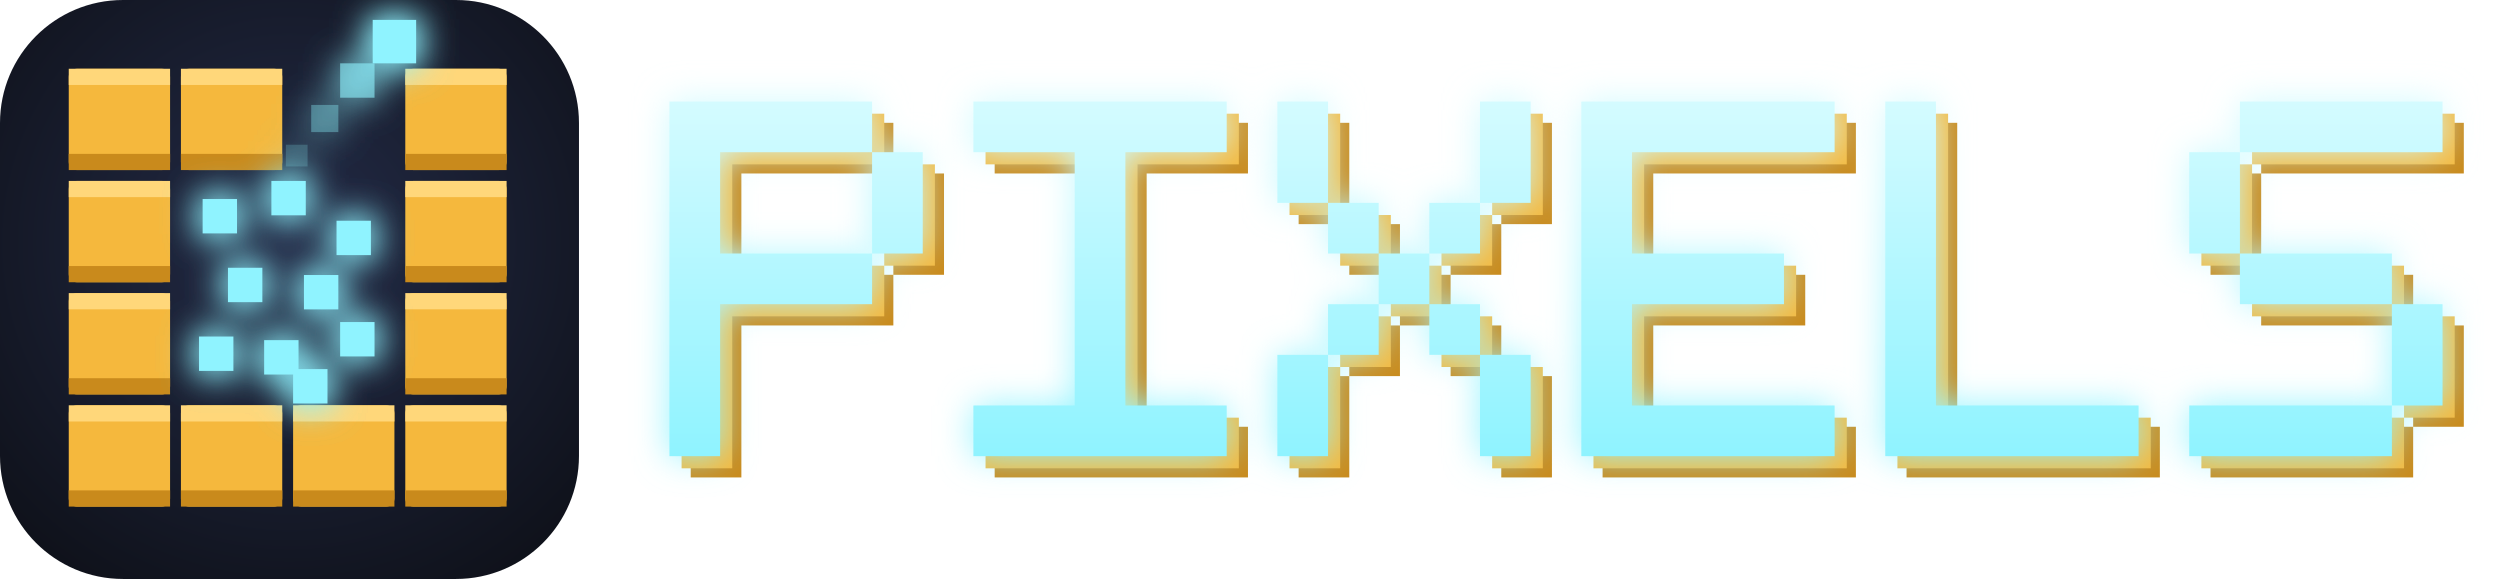
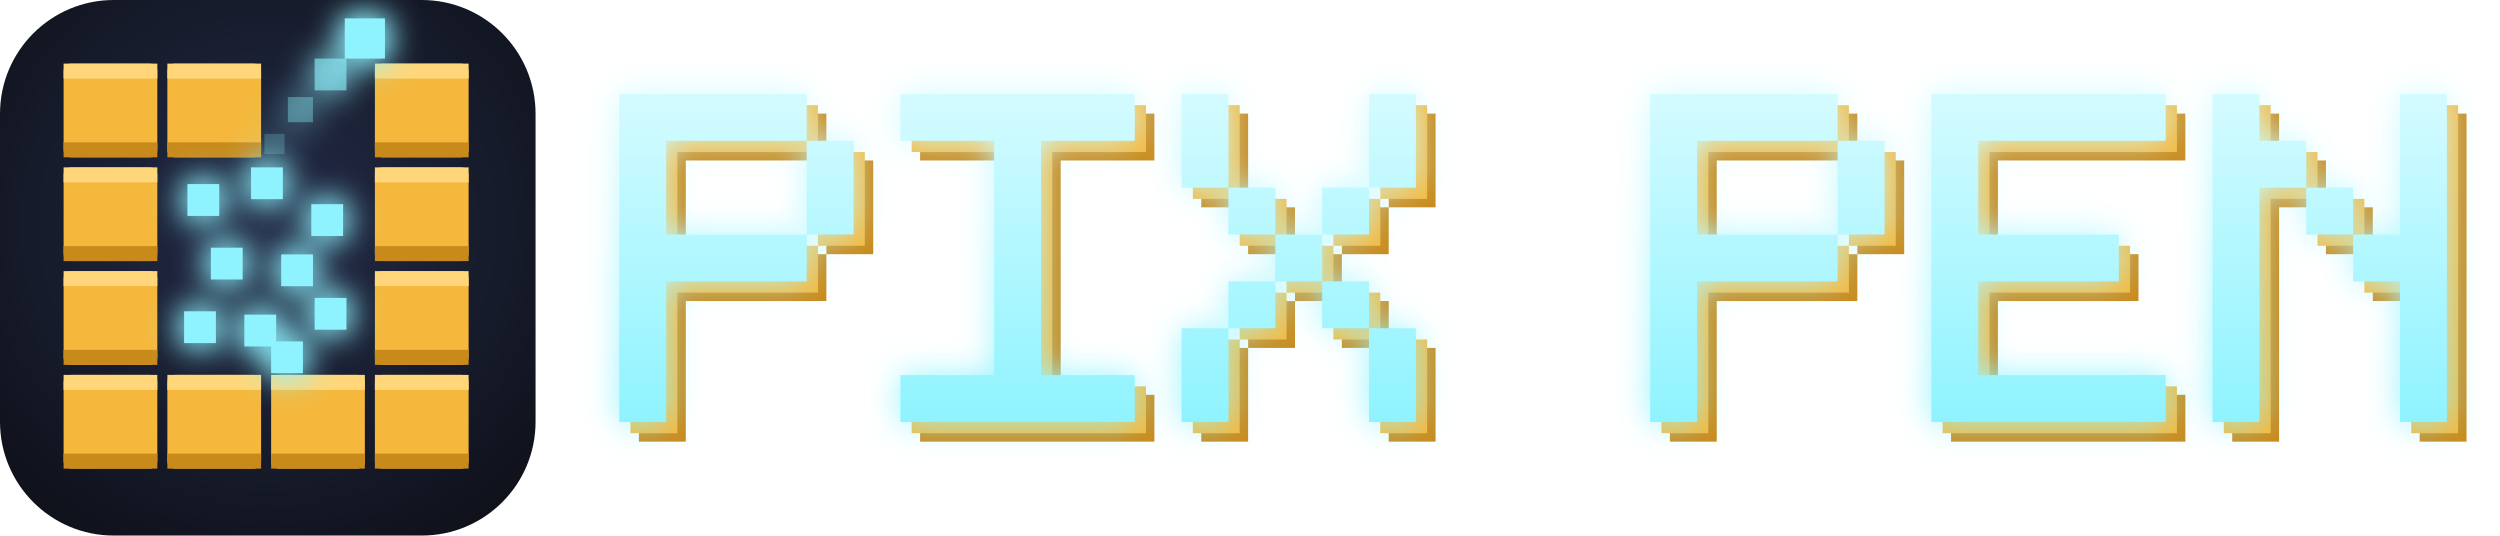
- <svg xmlns="http://www.w3.org/2000/svg" viewBox="0 0 69.088 16" role="img" aria-label="PIXELS">
+ <svg xmlns="http://www.w3.org/2000/svg" viewBox="0 0 74.688 16" role="img" aria-label="PIX PEN">
  <defs>
    <radialGradient id="bg" cx="50%" cy="42%" r="75%">
      <stop offset="0" stop-color="#232b47" />
      <stop offset="1" stop-color="#0d0f16" />
    </radialGradient>
    <filter id="glow" x="-50%" y="-50%" width="200%" height="200%">
      <feGaussianBlur stdDeviation="0.5" result="b" />
      <feMerge>
        <feMergeNode in="b" />
        <feMergeNode in="b" />
        <feMergeNode in="SourceGraphic" />
      </feMerge>
    </filter>
  </defs>
  <rect width="16" height="16" rx="3.4" fill="url(#bg)" />
  <rect x="1.9" y="1.9" width="2.8" height="2.8" rx="0.224" fill="#f5b83d" />
  <rect x="1.9" y="1.9" width="2.8" height="0.448" fill="#ffd77a" />
  <rect x="1.9" y="4.252" width="2.8" height="0.448" fill="#c98a1c" />
  <rect x="1.9" y="5" width="2.8" height="2.8" rx="0.224" fill="#f5b83d" />
  <rect x="1.9" y="5" width="2.8" height="0.448" fill="#ffd77a" />
  <rect x="1.9" y="7.352" width="2.8" height="0.448" fill="#c98a1c" />
  <rect x="1.9" y="8.1" width="2.8" height="2.8" rx="0.224" fill="#f5b83d" />
  <rect x="1.9" y="8.1" width="2.8" height="0.448" fill="#ffd77a" />
  <rect x="1.9" y="10.452" width="2.8" height="0.448" fill="#c98a1c" />
  <rect x="1.9" y="11.2" width="2.8" height="2.8" rx="0.224" fill="#f5b83d" />
  <rect x="1.9" y="11.2" width="2.8" height="0.448" fill="#ffd77a" />
  <rect x="1.9" y="13.552" width="2.8" height="0.448" fill="#c98a1c" />
  <rect x="5" y="1.9" width="2.8" height="2.8" rx="0.224" fill="#f5b83d" />
  <rect x="5" y="1.9" width="2.8" height="0.448" fill="#ffd77a" />
  <rect x="5" y="4.252" width="2.8" height="0.448" fill="#c98a1c" />
  <rect x="5" y="11.2" width="2.8" height="2.8" rx="0.224" fill="#f5b83d" />
  <rect x="5" y="11.2" width="2.8" height="0.448" fill="#ffd77a" />
  <rect x="5" y="13.552" width="2.8" height="0.448" fill="#c98a1c" />
  <rect x="8.1" y="11.2" width="2.8" height="2.8" rx="0.224" fill="#f5b83d" />
  <rect x="8.1" y="11.2" width="2.8" height="0.448" fill="#ffd77a" />
  <rect x="8.1" y="13.552" width="2.8" height="0.448" fill="#c98a1c" />
  <rect x="11.2" y="1.9" width="2.8" height="2.8" rx="0.224" fill="#f5b83d" />
  <rect x="11.2" y="1.9" width="2.8" height="0.448" fill="#ffd77a" />
  <rect x="11.2" y="4.252" width="2.8" height="0.448" fill="#c98a1c" />
  <rect x="11.2" y="5" width="2.8" height="2.8" rx="0.224" fill="#f5b83d" />
  <rect x="11.2" y="5" width="2.8" height="0.448" fill="#ffd77a" />
  <rect x="11.2" y="7.352" width="2.8" height="0.448" fill="#c98a1c" />
  <rect x="11.2" y="8.1" width="2.8" height="2.8" rx="0.224" fill="#f5b83d" />
  <rect x="11.2" y="8.1" width="2.8" height="0.448" fill="#ffd77a" />
  <rect x="11.2" y="10.452" width="2.8" height="0.448" fill="#c98a1c" />
  <rect x="11.2" y="11.2" width="2.8" height="2.8" rx="0.224" fill="#f5b83d" />
  <rect x="11.2" y="11.2" width="2.8" height="0.448" fill="#ffd77a" />
  <rect x="11.2" y="13.552" width="2.8" height="0.448" fill="#c98a1c" />
  <g fill="#8ff3ff" filter="url(#glow)">
    <rect x="5.6" y="5.5" width="0.95" height="0.95" />
    <rect x="7.5" y="5" width="0.95" height="0.95" />
    <rect x="9.3" y="6.1" width="0.95" height="0.95" />
    <rect x="6.3" y="7.4" width="0.95" height="0.95" />
    <rect x="8.4" y="7.6" width="0.95" height="0.95" />
    <rect x="5.5" y="9.3" width="0.95" height="0.95" />
    <rect x="7.3" y="9.4" width="0.95" height="0.95" />
    <rect x="9.4" y="8.9" width="0.95" height="0.95" />
    <rect x="8.1" y="10.2" width="0.95" height="0.95" />
    <rect x="10.3" y="0.55" width="1.2" height="1.2" opacity="1" />
    <rect x="9.4" y="1.75" width="0.95" height="0.95" opacity="0.6" />
    <rect x="8.6" y="2.9" width="0.75" height="0.75" opacity="0.35" />
    <rect x="7.9" y="4" width="0.6" height="0.6" opacity="0.2" />
  </g>
  <defs>
    <filter id="wg" x="-20%" y="-40%" width="140%" height="180%">
      <feGaussianBlur stdDeviation="0.35" result="b" />
      <feMerge>
        <feMergeNode in="b" />
        <feMergeNode in="SourceGraphic" />
      </feMerge>
    </filter>
    <linearGradient id="wfill" x1="0" y1="0" x2="0" y2="1">
      <stop offset="0" stop-color="#d4fbff" />
      <stop offset="1" stop-color="#8ff3ff" />
    </linearGradient>
  </defs>
  <g transform="translate(18.5 2.806) scale(1.4)">
    <g fill="#c98a1c">
-       <path d="M0.42 0.42h1v1h-1zM1.42 0.42h1v1h-1zM2.42 0.42h1v1h-1zM3.42 0.42h1v1h-1zM0.42 1.42h1v1h-1zM4.42 1.42h1v1h-1zM0.42 2.42h1v1h-1zM4.42 2.42h1v1h-1zM0.42 3.42h1v1h-1zM1.42 3.42h1v1h-1zM2.42 3.42h1v1h-1zM3.42 3.42h1v1h-1zM0.42 4.42h1v1h-1zM0.42 5.42h1v1h-1zM0.42 6.42h1v1h-1zM6.42 0.42h1v1h-1zM7.42 0.42h1v1h-1zM8.42 0.42h1v1h-1zM9.42 0.42h1v1h-1zM10.42 0.42h1v1h-1zM8.42 1.42h1v1h-1zM8.42 2.42h1v1h-1zM8.42 3.42h1v1h-1zM8.42 4.42h1v1h-1zM8.42 5.42h1v1h-1zM6.42 6.42h1v1h-1zM7.42 6.42h1v1h-1zM8.42 6.42h1v1h-1zM9.42 6.42h1v1h-1zM10.42 6.42h1v1h-1zM12.42 0.42h1v1h-1zM16.42 0.42h1v1h-1zM12.42 1.42h1v1h-1zM16.42 1.42h1v1h-1zM13.42 2.42h1v1h-1zM15.42 2.42h1v1h-1zM14.42 3.42h1v1h-1zM13.42 4.42h1v1h-1zM15.42 4.42h1v1h-1zM12.42 5.42h1v1h-1zM16.42 5.42h1v1h-1zM12.42 6.42h1v1h-1zM16.42 6.42h1v1h-1zM18.42 0.42h1v1h-1zM19.42 0.42h1v1h-1zM20.42 0.42h1v1h-1zM21.42 0.42h1v1h-1zM22.42 0.42h1v1h-1zM18.42 1.42h1v1h-1zM18.42 2.42h1v1h-1zM18.42 3.42h1v1h-1zM19.42 3.42h1v1h-1zM20.42 3.42h1v1h-1zM21.42 3.42h1v1h-1zM18.42 4.42h1v1h-1zM18.42 5.42h1v1h-1zM18.42 6.42h1v1h-1zM19.42 6.42h1v1h-1zM20.42 6.42h1v1h-1zM21.42 6.42h1v1h-1zM22.42 6.42h1v1h-1zM24.42 0.42h1v1h-1zM24.42 1.42h1v1h-1zM24.42 2.42h1v1h-1zM24.42 3.42h1v1h-1zM24.42 4.42h1v1h-1zM24.42 5.42h1v1h-1zM24.42 6.42h1v1h-1zM25.42 6.42h1v1h-1zM26.42 6.42h1v1h-1zM27.42 6.42h1v1h-1zM28.42 6.42h1v1h-1zM31.42 0.42h1v1h-1zM32.42 0.42h1v1h-1zM33.42 0.42h1v1h-1zM34.42 0.42h1v1h-1zM30.42 1.42h1v1h-1zM30.42 2.42h1v1h-1zM31.42 3.42h1v1h-1zM32.42 3.42h1v1h-1zM33.42 3.42h1v1h-1zM34.42 4.42h1v1h-1zM34.42 5.42h1v1h-1zM30.42 6.42h1v1h-1zM31.42 6.42h1v1h-1zM32.42 6.42h1v1h-1zM33.42 6.42h1v1h-1z" />
+       <path d="M0.42 0.42h1v1h-1zM1.42 0.42h1v1h-1zM2.42 0.42h1v1h-1zM3.42 0.42h1v1h-1zM0.42 1.42h1v1h-1zM4.42 1.42h1v1h-1zM0.42 2.42h1v1h-1zM4.42 2.42h1v1h-1zM0.42 3.42h1v1h-1zM1.42 3.42h1v1h-1zM2.42 3.42h1v1h-1zM3.42 3.42h1v1h-1zM0.42 4.42h1v1h-1zM0.42 5.42h1v1h-1zM0.42 6.42h1v1h-1zM6.42 0.42h1v1h-1zM7.42 0.42h1v1h-1zM8.42 0.42h1v1h-1zM9.42 0.42h1v1h-1zM10.42 0.42h1v1h-1zM8.42 1.42h1v1h-1zM8.42 2.42h1v1h-1zM8.42 3.42h1v1h-1zM8.42 4.42h1v1h-1zM8.42 5.42h1v1h-1zM6.42 6.42h1v1h-1zM7.42 6.42h1v1h-1zM8.42 6.42h1v1h-1zM9.42 6.42h1v1h-1zM10.42 6.42h1v1h-1zM12.42 0.42h1v1h-1zM16.42 0.42h1v1h-1zM12.42 1.42h1v1h-1zM16.42 1.42h1v1h-1zM13.42 2.42h1v1h-1zM15.42 2.42h1v1h-1zM14.42 3.42h1v1h-1zM13.42 4.42h1v1h-1zM15.42 4.42h1v1h-1zM12.42 5.42h1v1h-1zM16.42 5.42h1v1h-1zM12.42 6.42h1v1h-1zM16.42 6.42h1v1h-1zM22.42 0.42h1v1h-1zM23.42 0.42h1v1h-1zM24.42 0.42h1v1h-1zM25.42 0.42h1v1h-1zM22.42 1.42h1v1h-1zM26.42 1.42h1v1h-1zM22.42 2.42h1v1h-1zM26.42 2.42h1v1h-1zM22.42 3.42h1v1h-1zM23.42 3.42h1v1h-1zM24.42 3.42h1v1h-1zM25.42 3.42h1v1h-1zM22.42 4.42h1v1h-1zM22.42 5.42h1v1h-1zM22.42 6.42h1v1h-1zM28.42 0.42h1v1h-1zM29.42 0.42h1v1h-1zM30.42 0.42h1v1h-1zM31.42 0.42h1v1h-1zM32.42 0.42h1v1h-1zM28.42 1.42h1v1h-1zM28.42 2.42h1v1h-1zM28.42 3.42h1v1h-1zM29.42 3.42h1v1h-1zM30.42 3.42h1v1h-1zM31.42 3.42h1v1h-1zM28.42 4.42h1v1h-1zM28.42 5.42h1v1h-1zM28.42 6.42h1v1h-1zM29.42 6.42h1v1h-1zM30.42 6.42h1v1h-1zM31.42 6.42h1v1h-1zM32.42 6.42h1v1h-1zM34.42 0.42h1v1h-1zM38.42 0.42h1v1h-1zM34.42 1.42h1v1h-1zM35.42 1.42h1v1h-1zM38.42 1.42h1v1h-1zM34.42 2.42h1v1h-1zM36.42 2.42h1v1h-1zM38.42 2.42h1v1h-1zM34.42 3.42h1v1h-1zM37.42 3.42h1v1h-1zM38.42 3.42h1v1h-1zM34.42 4.42h1v1h-1zM38.42 4.42h1v1h-1zM34.42 5.42h1v1h-1zM38.42 5.42h1v1h-1zM34.42 6.42h1v1h-1zM38.42 6.42h1v1h-1z" />
    </g>
    <g fill="#f5b83d">
-       <path d="M0.24 0.24h1v1h-1zM1.24 0.24h1v1h-1zM2.24 0.24h1v1h-1zM3.24 0.24h1v1h-1zM0.24 1.24h1v1h-1zM4.24 1.24h1v1h-1zM0.24 2.24h1v1h-1zM4.24 2.24h1v1h-1zM0.24 3.24h1v1h-1zM1.24 3.24h1v1h-1zM2.24 3.24h1v1h-1zM3.24 3.24h1v1h-1zM0.24 4.24h1v1h-1zM0.24 5.24h1v1h-1zM0.24 6.24h1v1h-1zM6.24 0.24h1v1h-1zM7.24 0.24h1v1h-1zM8.24 0.24h1v1h-1zM9.24 0.24h1v1h-1zM10.24 0.24h1v1h-1zM8.24 1.24h1v1h-1zM8.24 2.24h1v1h-1zM8.24 3.24h1v1h-1zM8.24 4.24h1v1h-1zM8.24 5.24h1v1h-1zM6.24 6.24h1v1h-1zM7.24 6.24h1v1h-1zM8.24 6.24h1v1h-1zM9.24 6.24h1v1h-1zM10.24 6.24h1v1h-1zM12.24 0.24h1v1h-1zM16.24 0.24h1v1h-1zM12.24 1.24h1v1h-1zM16.24 1.24h1v1h-1zM13.24 2.24h1v1h-1zM15.24 2.24h1v1h-1zM14.24 3.24h1v1h-1zM13.24 4.24h1v1h-1zM15.24 4.24h1v1h-1zM12.24 5.24h1v1h-1zM16.24 5.24h1v1h-1zM12.24 6.24h1v1h-1zM16.24 6.24h1v1h-1zM18.24 0.24h1v1h-1zM19.24 0.24h1v1h-1zM20.24 0.24h1v1h-1zM21.24 0.24h1v1h-1zM22.24 0.24h1v1h-1zM18.24 1.24h1v1h-1zM18.24 2.24h1v1h-1zM18.24 3.24h1v1h-1zM19.24 3.24h1v1h-1zM20.24 3.24h1v1h-1zM21.24 3.24h1v1h-1zM18.24 4.24h1v1h-1zM18.24 5.24h1v1h-1zM18.24 6.24h1v1h-1zM19.24 6.24h1v1h-1zM20.24 6.24h1v1h-1zM21.24 6.24h1v1h-1zM22.24 6.24h1v1h-1zM24.24 0.24h1v1h-1zM24.24 1.24h1v1h-1zM24.24 2.24h1v1h-1zM24.24 3.24h1v1h-1zM24.24 4.24h1v1h-1zM24.24 5.24h1v1h-1zM24.24 6.24h1v1h-1zM25.24 6.24h1v1h-1zM26.24 6.24h1v1h-1zM27.24 6.24h1v1h-1zM28.24 6.24h1v1h-1zM31.24 0.24h1v1h-1zM32.24 0.24h1v1h-1zM33.24 0.24h1v1h-1zM34.24 0.24h1v1h-1zM30.24 1.24h1v1h-1zM30.24 2.24h1v1h-1zM31.24 3.24h1v1h-1zM32.24 3.24h1v1h-1zM33.24 3.24h1v1h-1zM34.24 4.24h1v1h-1zM34.24 5.24h1v1h-1zM30.24 6.24h1v1h-1zM31.24 6.24h1v1h-1zM32.24 6.24h1v1h-1zM33.24 6.24h1v1h-1z" />
+       <path d="M0.24 0.24h1v1h-1zM1.24 0.24h1v1h-1zM2.24 0.24h1v1h-1zM3.24 0.24h1v1h-1zM0.24 1.24h1v1h-1zM4.24 1.24h1v1h-1zM0.24 2.24h1v1h-1zM4.24 2.24h1v1h-1zM0.24 3.24h1v1h-1zM1.24 3.24h1v1h-1zM2.24 3.24h1v1h-1zM3.24 3.24h1v1h-1zM0.24 4.24h1v1h-1zM0.24 5.24h1v1h-1zM0.24 6.24h1v1h-1zM6.24 0.24h1v1h-1zM7.24 0.24h1v1h-1zM8.24 0.24h1v1h-1zM9.24 0.24h1v1h-1zM10.24 0.24h1v1h-1zM8.24 1.24h1v1h-1zM8.24 2.24h1v1h-1zM8.24 3.24h1v1h-1zM8.24 4.24h1v1h-1zM8.24 5.24h1v1h-1zM6.24 6.24h1v1h-1zM7.24 6.24h1v1h-1zM8.24 6.24h1v1h-1zM9.24 6.24h1v1h-1zM10.24 6.24h1v1h-1zM12.24 0.24h1v1h-1zM16.24 0.24h1v1h-1zM12.24 1.24h1v1h-1zM16.24 1.24h1v1h-1zM13.24 2.24h1v1h-1zM15.24 2.24h1v1h-1zM14.24 3.24h1v1h-1zM13.24 4.24h1v1h-1zM15.24 4.24h1v1h-1zM12.24 5.24h1v1h-1zM16.24 5.24h1v1h-1zM12.24 6.24h1v1h-1zM16.24 6.24h1v1h-1zM22.24 0.24h1v1h-1zM23.24 0.24h1v1h-1zM24.24 0.24h1v1h-1zM25.24 0.24h1v1h-1zM22.24 1.24h1v1h-1zM26.24 1.24h1v1h-1zM22.24 2.24h1v1h-1zM26.24 2.24h1v1h-1zM22.24 3.24h1v1h-1zM23.24 3.24h1v1h-1zM24.24 3.24h1v1h-1zM25.24 3.24h1v1h-1zM22.24 4.24h1v1h-1zM22.24 5.24h1v1h-1zM22.24 6.24h1v1h-1zM28.24 0.24h1v1h-1zM29.24 0.24h1v1h-1zM30.24 0.24h1v1h-1zM31.24 0.24h1v1h-1zM32.24 0.24h1v1h-1zM28.24 1.24h1v1h-1zM28.24 2.24h1v1h-1zM28.24 3.24h1v1h-1zM29.24 3.24h1v1h-1zM30.24 3.24h1v1h-1zM31.24 3.24h1v1h-1zM28.24 4.24h1v1h-1zM28.24 5.24h1v1h-1zM28.24 6.24h1v1h-1zM29.24 6.24h1v1h-1zM30.24 6.24h1v1h-1zM31.24 6.24h1v1h-1zM32.24 6.24h1v1h-1zM34.24 0.24h1v1h-1zM38.24 0.24h1v1h-1zM34.24 1.24h1v1h-1zM35.24 1.24h1v1h-1zM38.24 1.24h1v1h-1zM34.24 2.24h1v1h-1zM36.24 2.24h1v1h-1zM38.24 2.24h1v1h-1zM34.24 3.24h1v1h-1zM37.24 3.24h1v1h-1zM38.24 3.24h1v1h-1zM34.24 4.24h1v1h-1zM38.24 4.24h1v1h-1zM34.24 5.24h1v1h-1zM38.24 5.24h1v1h-1zM34.24 6.24h1v1h-1zM38.24 6.24h1v1h-1z" />
    </g>
    <g fill="url(#wfill)" filter="url(#wg)">
-       <path d="M0 0h1v1h-1zM1 0h1v1h-1zM2 0h1v1h-1zM3 0h1v1h-1zM0 1h1v1h-1zM4 1h1v1h-1zM0 2h1v1h-1zM4 2h1v1h-1zM0 3h1v1h-1zM1 3h1v1h-1zM2 3h1v1h-1zM3 3h1v1h-1zM0 4h1v1h-1zM0 5h1v1h-1zM0 6h1v1h-1zM6 0h1v1h-1zM7 0h1v1h-1zM8 0h1v1h-1zM9 0h1v1h-1zM10 0h1v1h-1zM8 1h1v1h-1zM8 2h1v1h-1zM8 3h1v1h-1zM8 4h1v1h-1zM8 5h1v1h-1zM6 6h1v1h-1zM7 6h1v1h-1zM8 6h1v1h-1zM9 6h1v1h-1zM10 6h1v1h-1zM12 0h1v1h-1zM16 0h1v1h-1zM12 1h1v1h-1zM16 1h1v1h-1zM13 2h1v1h-1zM15 2h1v1h-1zM14 3h1v1h-1zM13 4h1v1h-1zM15 4h1v1h-1zM12 5h1v1h-1zM16 5h1v1h-1zM12 6h1v1h-1zM16 6h1v1h-1zM18 0h1v1h-1zM19 0h1v1h-1zM20 0h1v1h-1zM21 0h1v1h-1zM22 0h1v1h-1zM18 1h1v1h-1zM18 2h1v1h-1zM18 3h1v1h-1zM19 3h1v1h-1zM20 3h1v1h-1zM21 3h1v1h-1zM18 4h1v1h-1zM18 5h1v1h-1zM18 6h1v1h-1zM19 6h1v1h-1zM20 6h1v1h-1zM21 6h1v1h-1zM22 6h1v1h-1zM24 0h1v1h-1zM24 1h1v1h-1zM24 2h1v1h-1zM24 3h1v1h-1zM24 4h1v1h-1zM24 5h1v1h-1zM24 6h1v1h-1zM25 6h1v1h-1zM26 6h1v1h-1zM27 6h1v1h-1zM28 6h1v1h-1zM31 0h1v1h-1zM32 0h1v1h-1zM33 0h1v1h-1zM34 0h1v1h-1zM30 1h1v1h-1zM30 2h1v1h-1zM31 3h1v1h-1zM32 3h1v1h-1zM33 3h1v1h-1zM34 4h1v1h-1zM34 5h1v1h-1zM30 6h1v1h-1zM31 6h1v1h-1zM32 6h1v1h-1zM33 6h1v1h-1z" />
+       <path d="M0 0h1v1h-1zM1 0h1v1h-1zM2 0h1v1h-1zM3 0h1v1h-1zM0 1h1v1h-1zM4 1h1v1h-1zM0 2h1v1h-1zM4 2h1v1h-1zM0 3h1v1h-1zM1 3h1v1h-1zM2 3h1v1h-1zM3 3h1v1h-1zM0 4h1v1h-1zM0 5h1v1h-1zM0 6h1v1h-1zM6 0h1v1h-1zM7 0h1v1h-1zM8 0h1v1h-1zM9 0h1v1h-1zM10 0h1v1h-1zM8 1h1v1h-1zM8 2h1v1h-1zM8 3h1v1h-1zM8 4h1v1h-1zM8 5h1v1h-1zM6 6h1v1h-1zM7 6h1v1h-1zM8 6h1v1h-1zM9 6h1v1h-1zM10 6h1v1h-1zM12 0h1v1h-1zM16 0h1v1h-1zM12 1h1v1h-1zM16 1h1v1h-1zM13 2h1v1h-1zM15 2h1v1h-1zM14 3h1v1h-1zM13 4h1v1h-1zM15 4h1v1h-1zM12 5h1v1h-1zM16 5h1v1h-1zM12 6h1v1h-1zM16 6h1v1h-1zM22 0h1v1h-1zM23 0h1v1h-1zM24 0h1v1h-1zM25 0h1v1h-1zM22 1h1v1h-1zM26 1h1v1h-1zM22 2h1v1h-1zM26 2h1v1h-1zM22 3h1v1h-1zM23 3h1v1h-1zM24 3h1v1h-1zM25 3h1v1h-1zM22 4h1v1h-1zM22 5h1v1h-1zM22 6h1v1h-1zM28 0h1v1h-1zM29 0h1v1h-1zM30 0h1v1h-1zM31 0h1v1h-1zM32 0h1v1h-1zM28 1h1v1h-1zM28 2h1v1h-1zM28 3h1v1h-1zM29 3h1v1h-1zM30 3h1v1h-1zM31 3h1v1h-1zM28 4h1v1h-1zM28 5h1v1h-1zM28 6h1v1h-1zM29 6h1v1h-1zM30 6h1v1h-1zM31 6h1v1h-1zM32 6h1v1h-1zM34 0h1v1h-1zM38 0h1v1h-1zM34 1h1v1h-1zM35 1h1v1h-1zM38 1h1v1h-1zM34 2h1v1h-1zM36 2h1v1h-1zM38 2h1v1h-1zM34 3h1v1h-1zM37 3h1v1h-1zM38 3h1v1h-1zM34 4h1v1h-1zM38 4h1v1h-1zM34 5h1v1h-1zM38 5h1v1h-1zM34 6h1v1h-1zM38 6h1v1h-1z" />
    </g>
  </g>
</svg>
